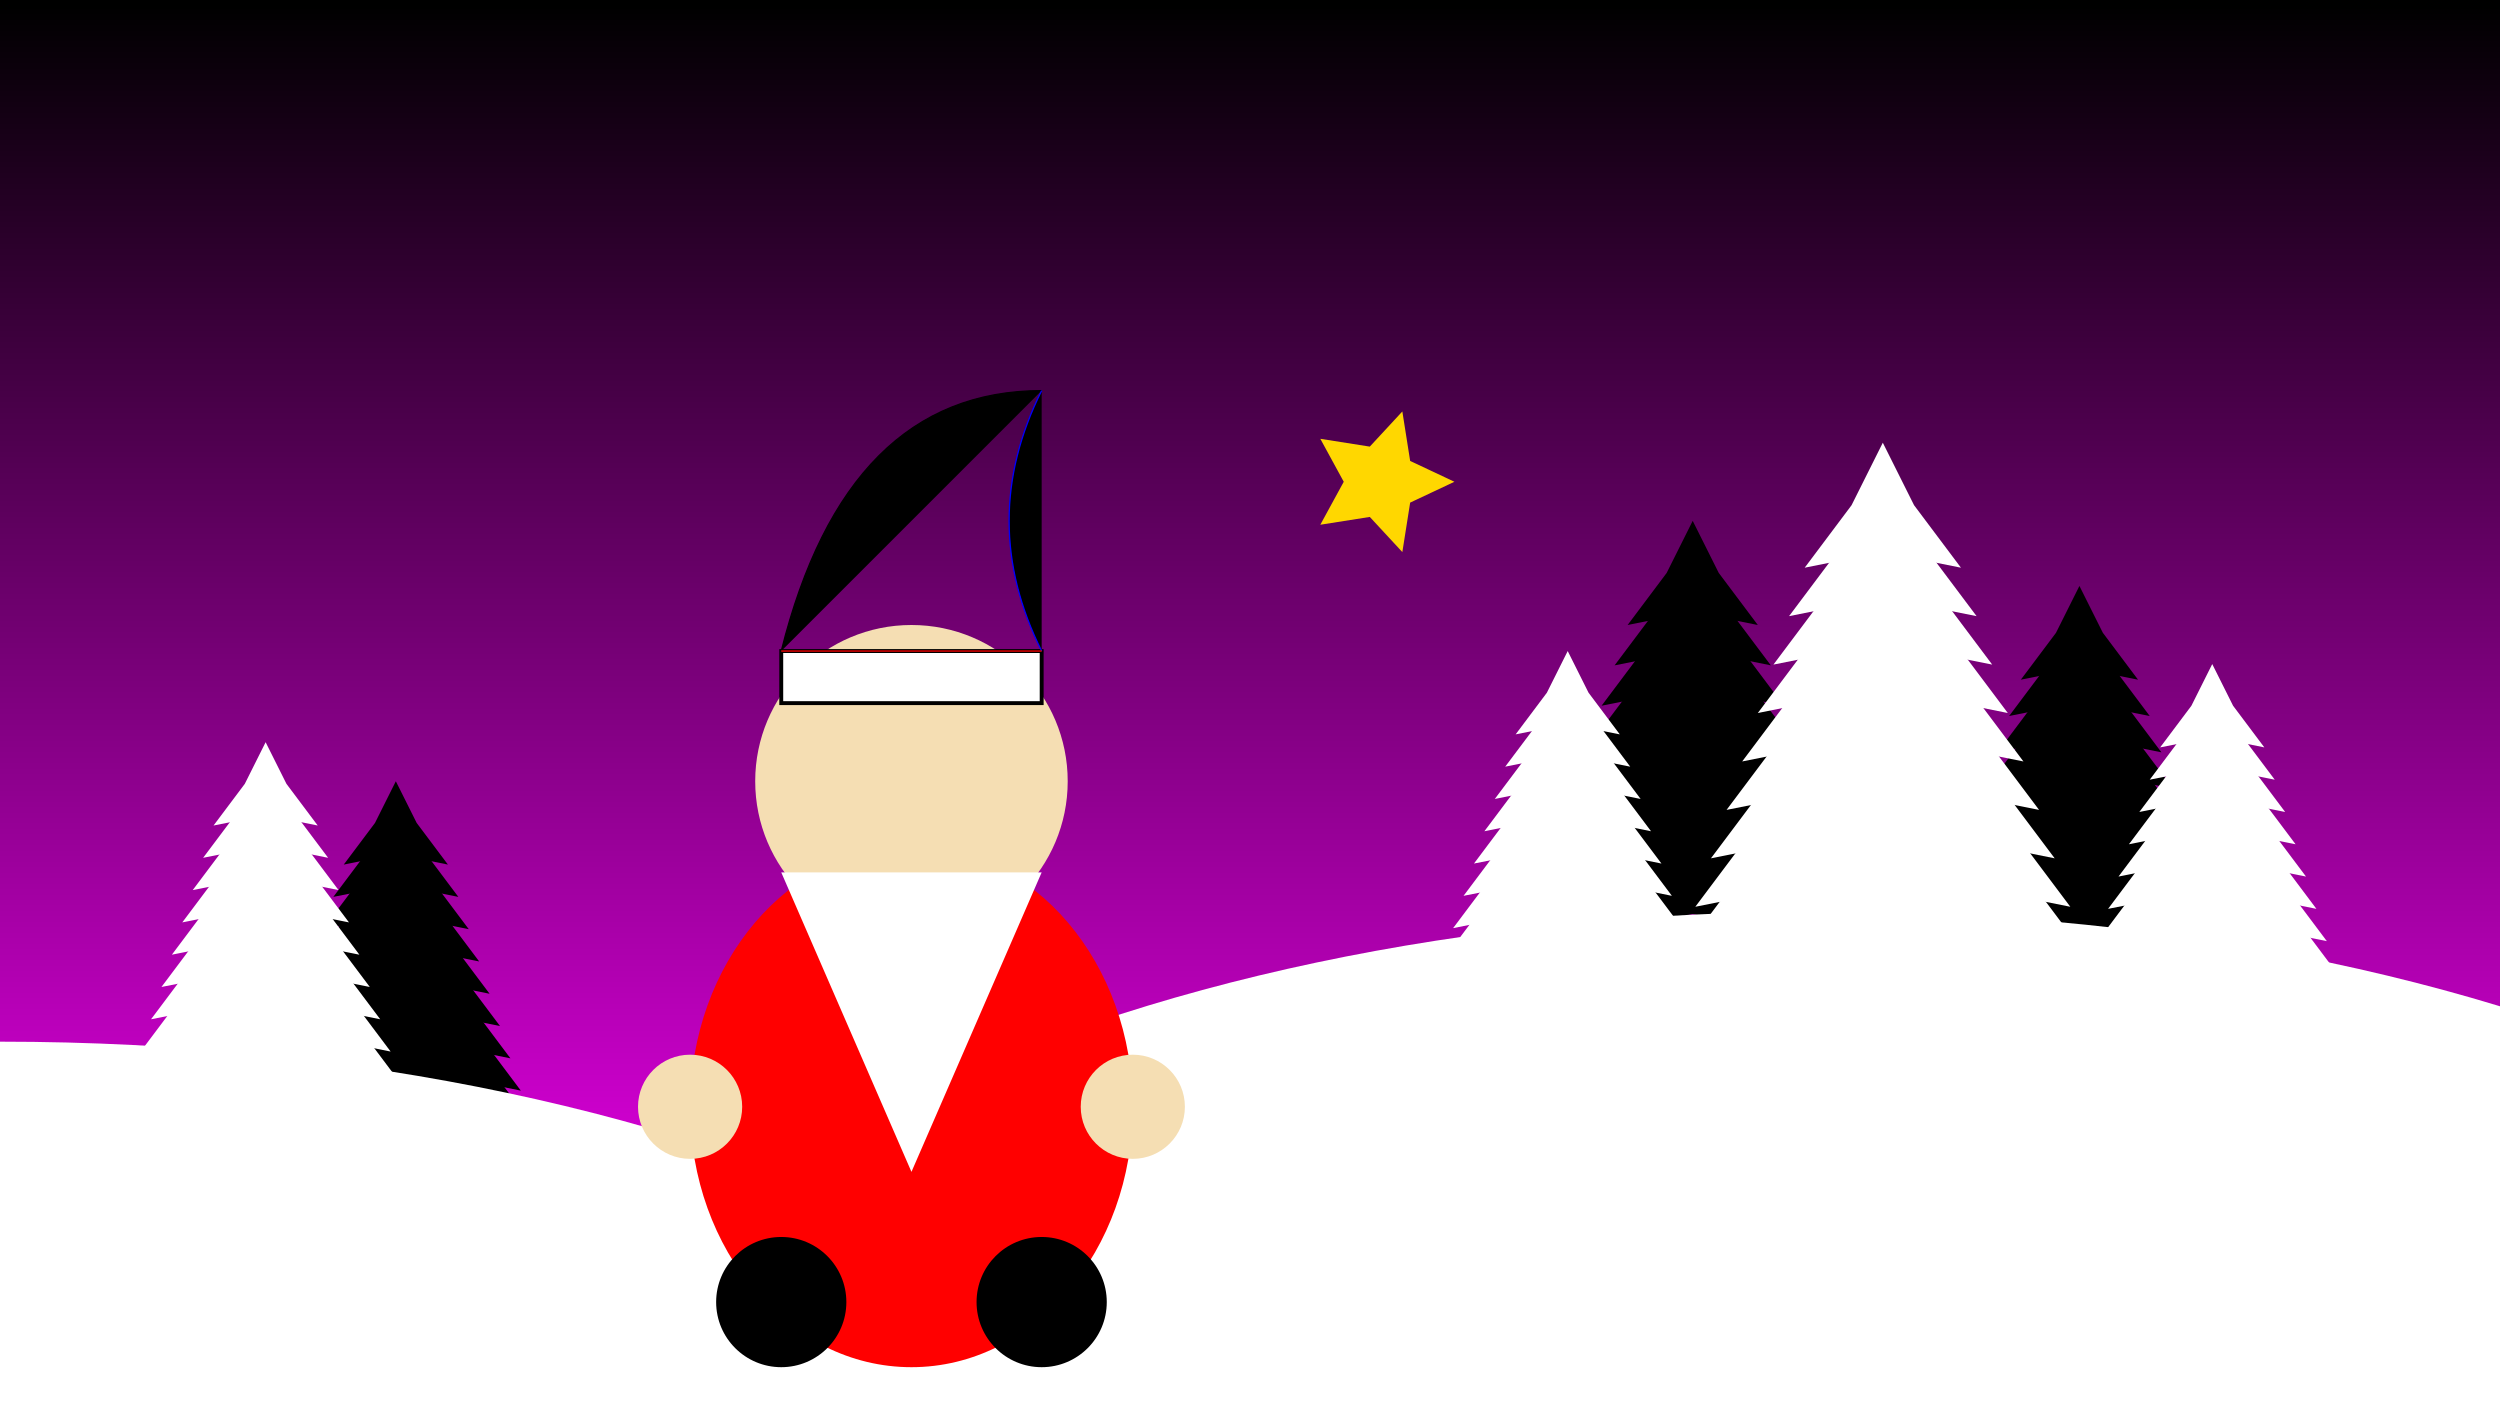
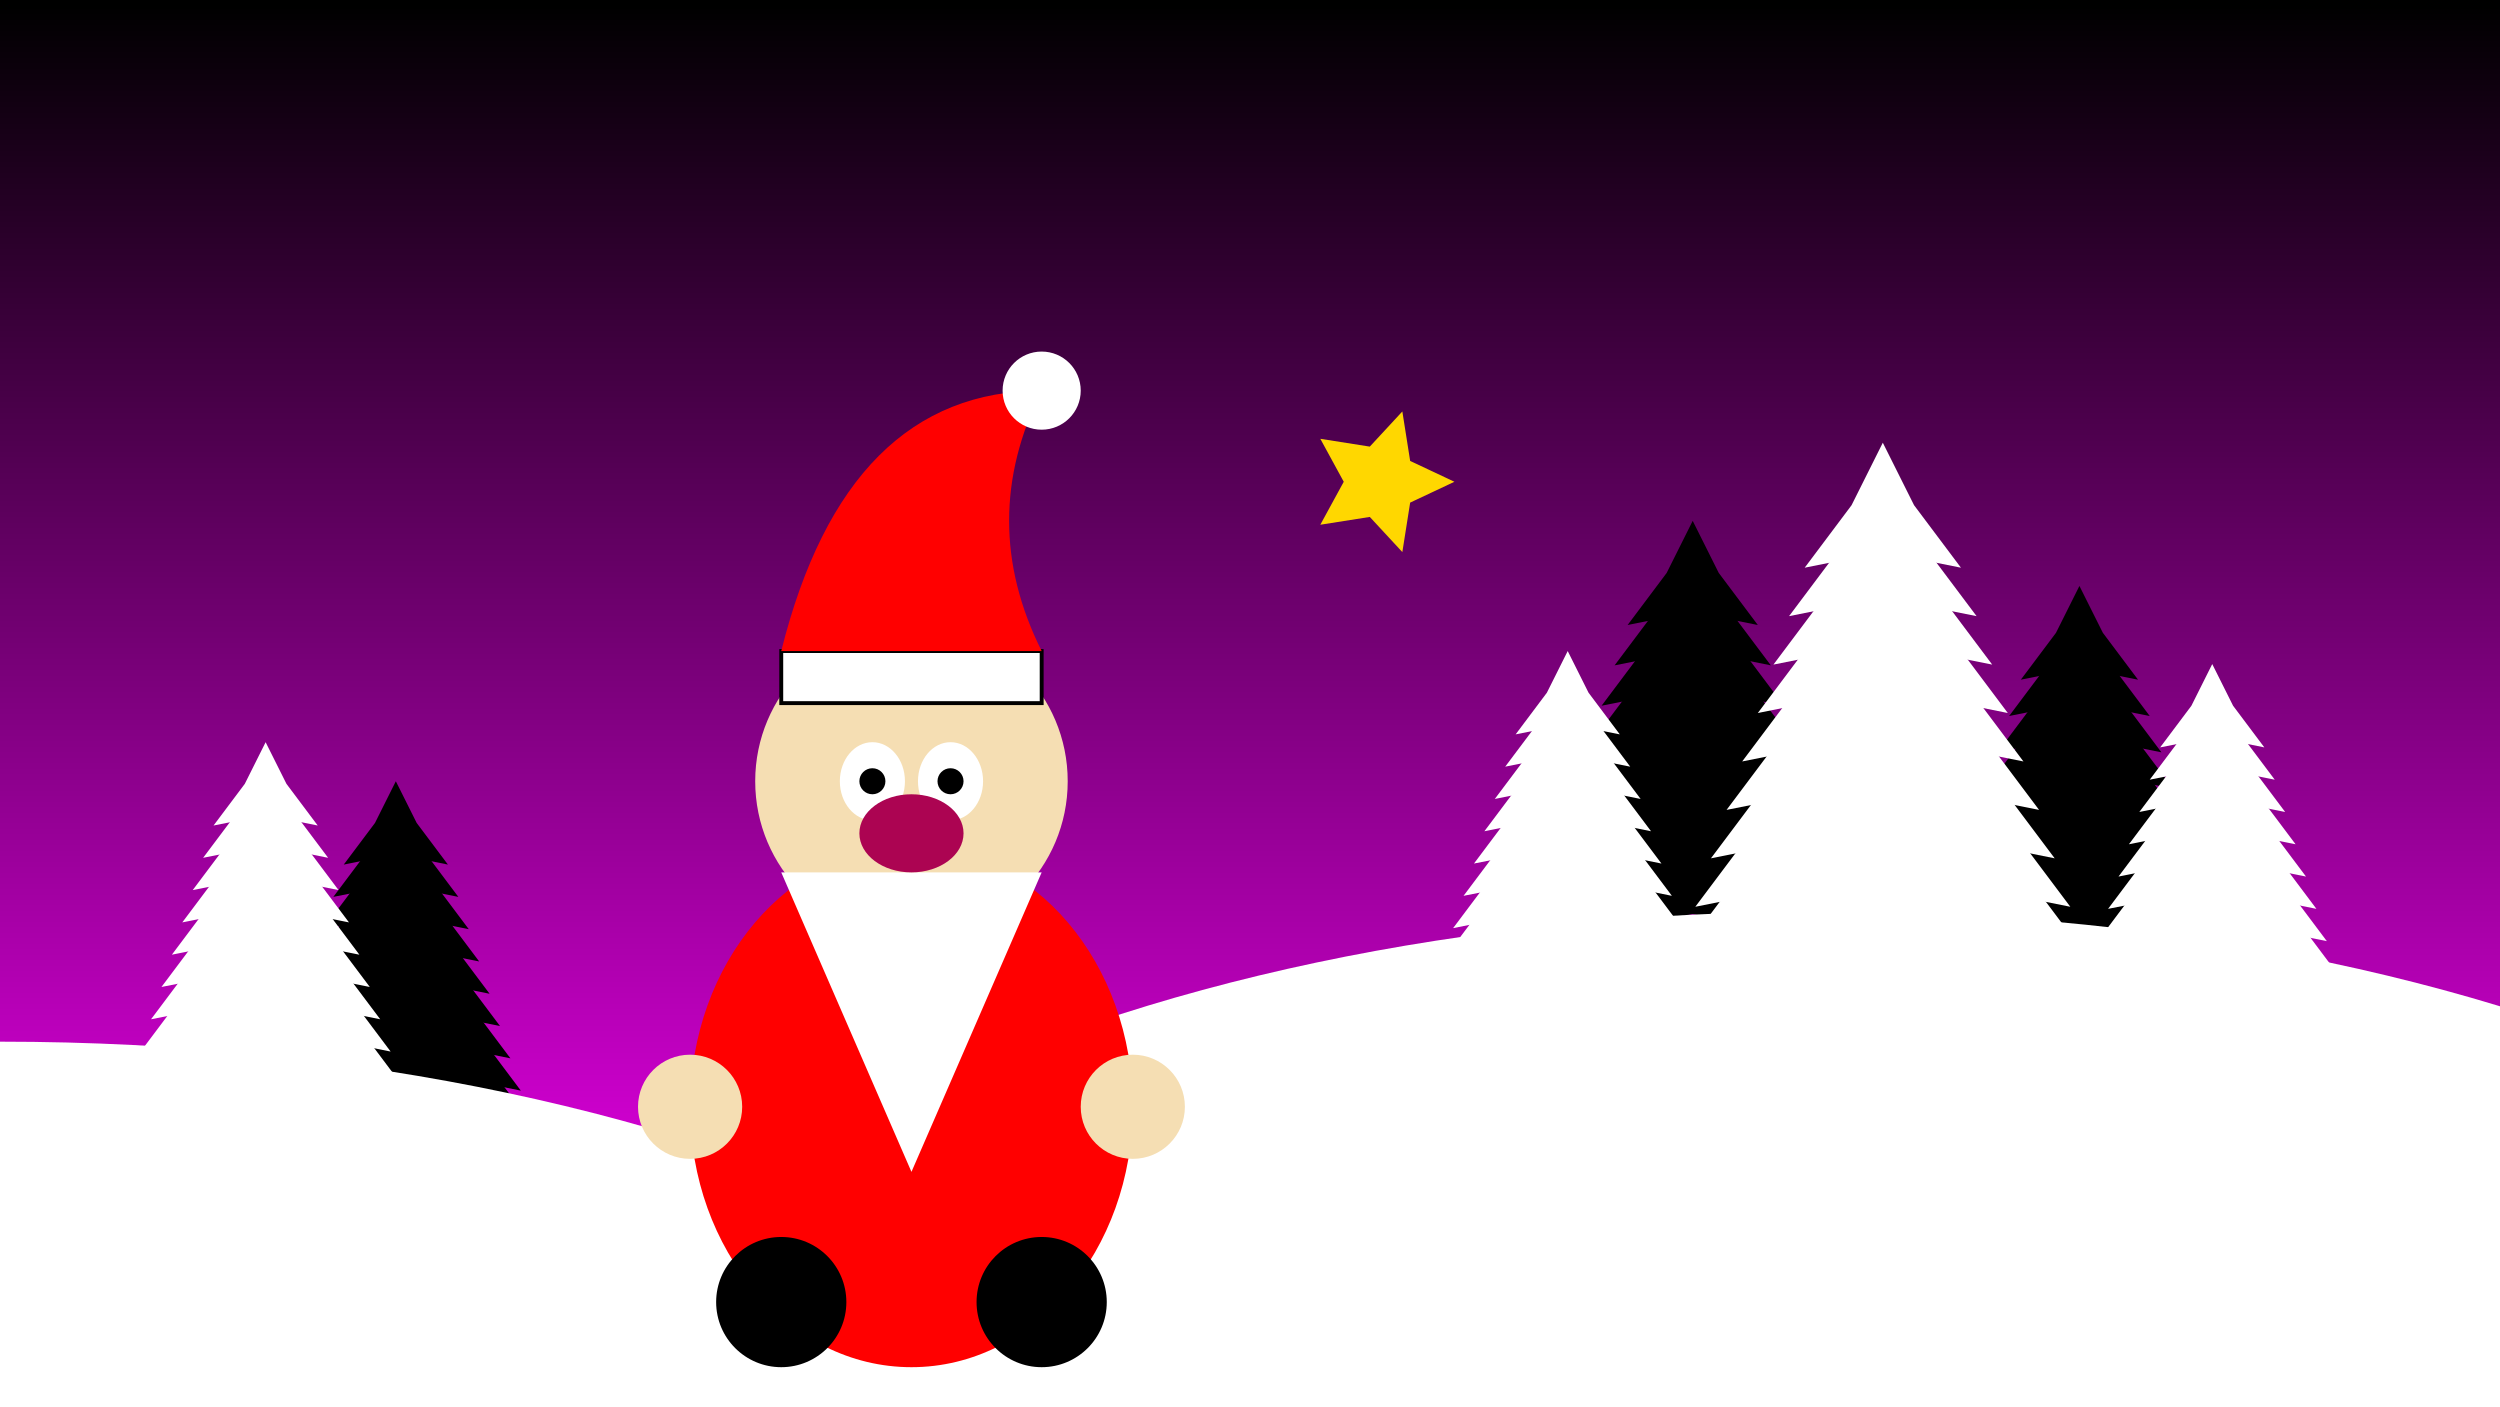
<svg xmlns="http://www.w3.org/2000/svg" xmlns:xlink="http://www.w3.org/1999/xlink" id="Ebene_1" data-name="Ebene 1" width="1920" height="1080" viewBox="0 0 100% 100%">
  <defs>
    <linearGradient id="the_sky" x1="50%" y1="100%" x2="50%" y2="0%">
      <stop offset="0%" stop-color="#f0f" />
      <stop offset="100%" stop-color="black" />
    </linearGradient>
    <polygon id="tree_polygon" points="50 0 70 40 100 80 50 70 0 80 30 40 50 0" />
    <g id="tree">
      <use xlink:href="#tree_polygon" transform="translate(80, 000) scale(1.0)" />
      <use xlink:href="#tree_polygon" transform="translate(70, 015) scale(1.2)" />
      <use xlink:href="#tree_polygon" transform="translate(60, 030) scale(1.4)" />
      <use xlink:href="#tree_polygon" transform="translate(50, 045) scale(1.6)" />
      <use xlink:href="#tree_polygon" transform="translate(40, 060) scale(1.8)" />
      <use xlink:href="#tree_polygon" transform="translate(30, 075) scale(2.0)" />
      <use xlink:href="#tree_polygon" transform="translate(20, 090) scale(2.2)" />
      <use xlink:href="#tree_polygon" transform="translate(10, 105) scale(2.4)" />
      <use xlink:href="#tree_polygon" transform="translate(00, 120) scale(2.6)" />
    </g>
  </defs>
  <rect x="0" y="0" width="1920" height="1080" fill="url(#the_sky)" />
  <g id="forest">
    <use xlink:href="#tree" fill="black" transform="translate(0200, 600) scale(0.8)" />
    <use xlink:href="#tree" fill="white" transform="translate(0100, 570) scale(0.8)" />
    <use xlink:href="#tree" fill="black" transform="translate(1170, 400) scale(1.0)" />
    <use xlink:href="#tree" fill="black" transform="translate(1480, 450) scale(0.9)" />
    <use xlink:href="#tree" fill="white" transform="translate(1100, 500) scale(0.8)" />
    <use xlink:href="#tree" fill="white" transform="translate(1290, 340) scale(1.2)" />
    <use xlink:href="#tree" fill="white" transform="translate(1595, 510) scale(0.8)" />
  </g>
  <g id="ground">
    <ellipse cx="0" cy="1300" rx="1000" ry="500" fill="white" />
    <ellipse cx="1400" cy="1200" rx="1000" ry="500" fill="white" />
  </g>
  <polygon id="star" points=" 1077,424 1052,397 1014,403 1032,370 1014,337 1052,343 1077,316 1083,354 1117,370 1083,386 " fill="#ffd700">
    <animateTransform attributeName="transform" type="rotate" from="0 1060 370" to="360 1060 370" dur="4s" repeatCount="indefinite" />
  </polygon>
  <g id="mensch">
    <ellipse rx="170" ry="200" cx="700" cy="850" fill="red" />
    <circle r="50" cx="600" cy="1000" fill="black" />
    <circle r="50" cx="800" cy="1000" fill="black" />
    <circle r="40" cx="870" cy="850" fill="wheat" />
    <circle r="40" cx="530" cy="850" fill="wheat" />
    <circle r="120" cx="700" cy="600" fill="wheat" />
    <polygon points="600,670 800,670 700,900" style="fill:white" />
    <rect width="200" height="40" x="600" y="500" style="fill:white; stroke-width:3; stroke:black" />
-     <path id="muetze_1" d="M 600 500 q 50 -200 200 -200" stroke="black" />
-     <path id="muetze_2" d="M 800 300 q -50 100 0 200" stroke="blue" />
-     <path id="muetze_3" d="M 800 500 L 600 500" stroke="red" />
+     <path id="muetze_1" d="M 600 500 q 50 -200 200 -200 q -50 100 0 200 Z" fill="red" />
+     <circle r="30" cx="800" cy="300" fill="white" />
+     <ellipse rx="25" ry="30" cx="670" cy="600" fill="white" />
+     <ellipse rx="25" ry="30" cx="730" cy="600" fill="white" />
+     <ellipse rx="40" ry="30" cx="700" cy="640" fill="#ac0452" />
+     <circle r="10" cx="670" cy="600" fill="black" />
+     <circle r="10" cx="730" cy="600" fill="black" />
  </g>
</svg>
